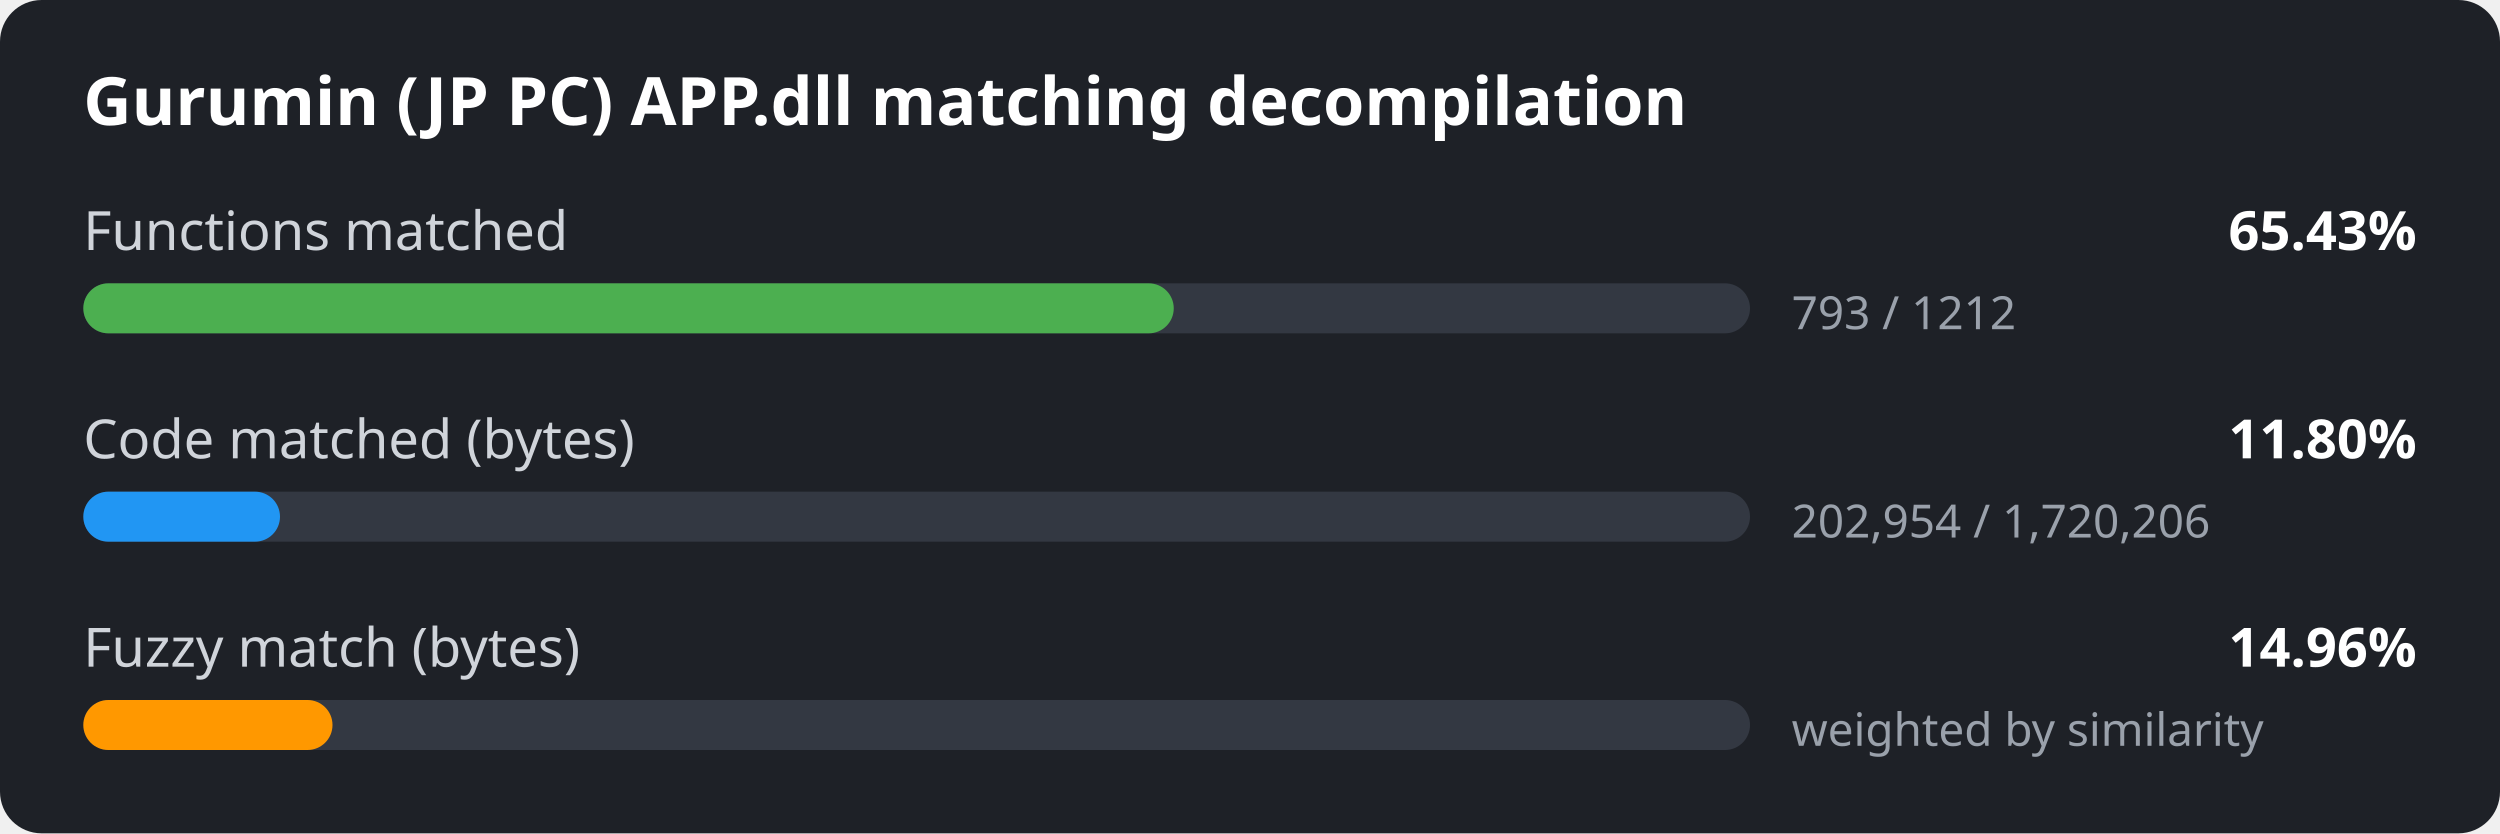
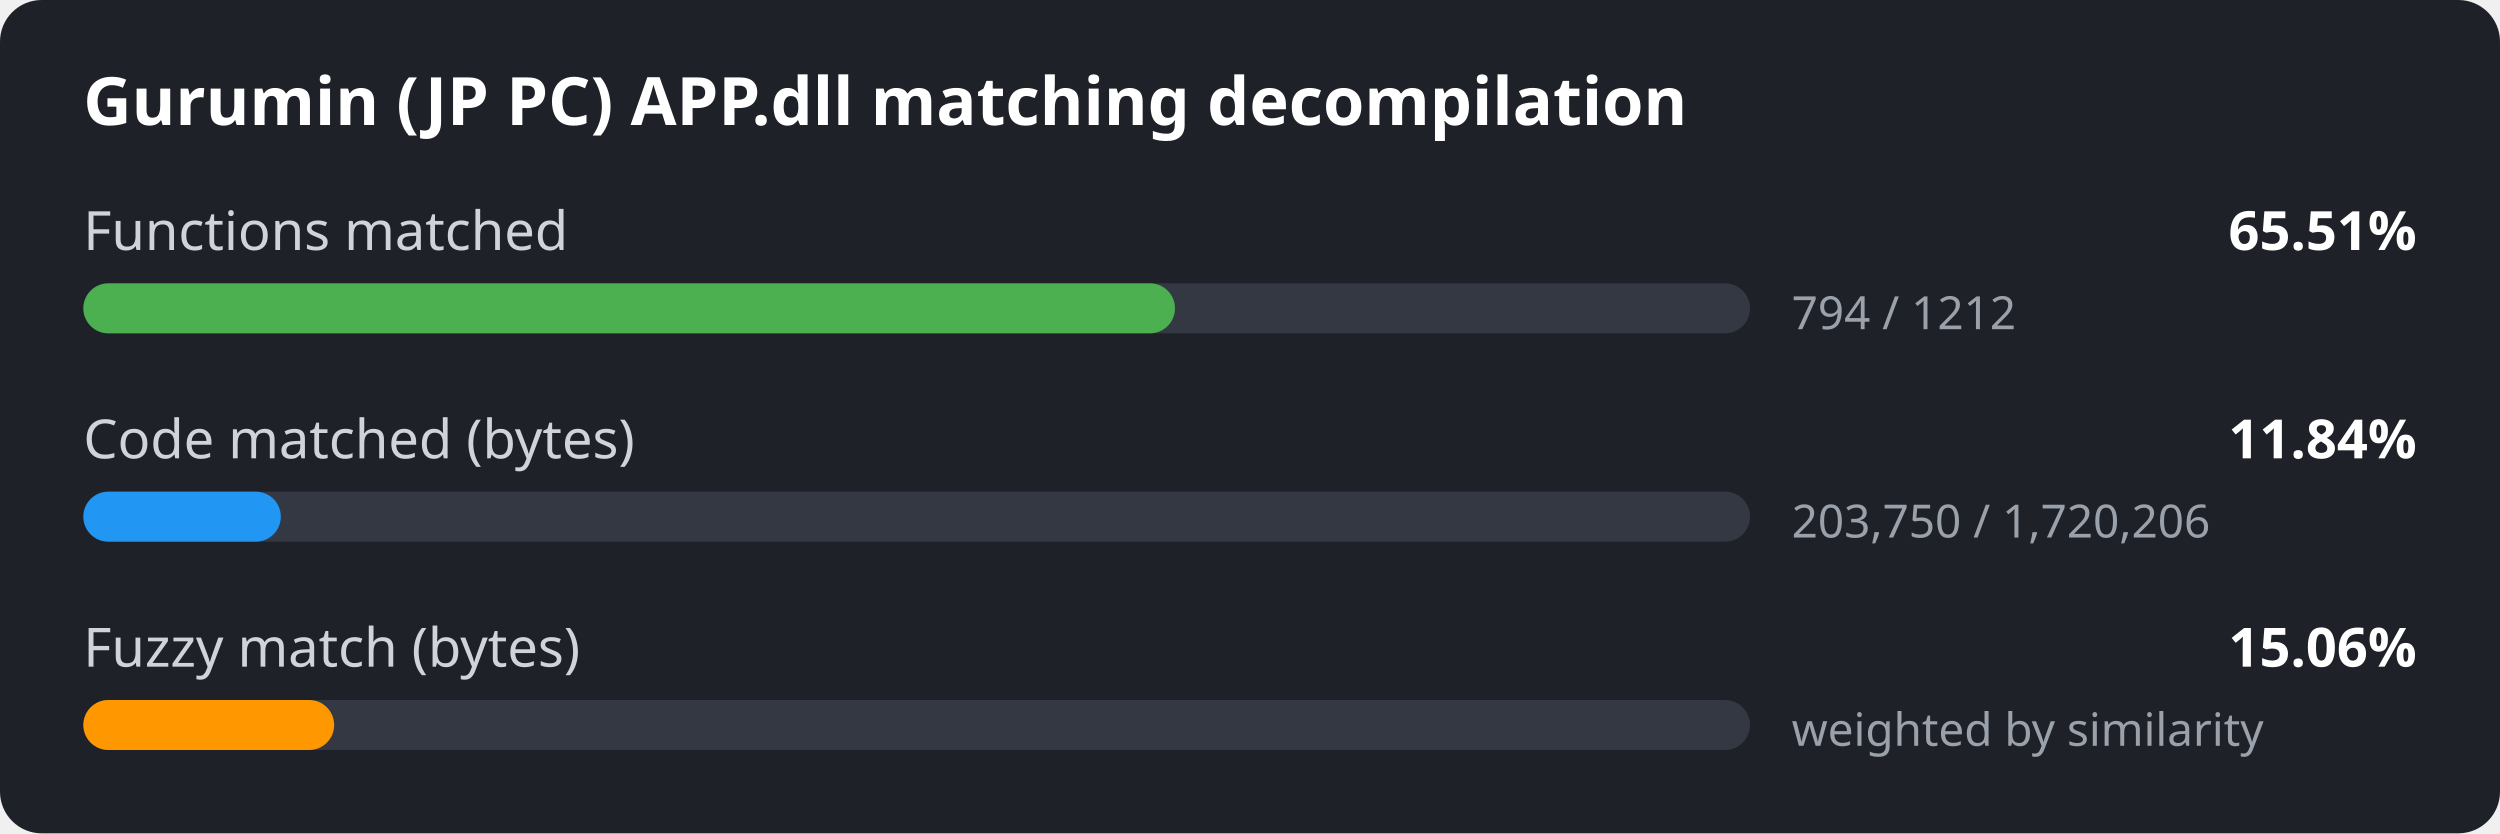
<svg xmlns="http://www.w3.org/2000/svg" width="600" height="200" viewBox="0 0 600 200">
  <style>
.bg { fill: #1e2127; }
.title { font: 600 16px sans-serif; fill: #ffffff; }
.label { font: 13px sans-serif; fill: #d0d4da; }
.value { font: 600 13px sans-serif; fill: #ffffff; }
.detail { font: 11px sans-serif; fill: #9aa1ab; }
.track { fill: #333842; }
</style>
  <rect width="600" height="200" rx="10" class="bg" />
  <text x="20" y="30" class="title">Gurumin (JP PC) APP.dll matching decompilation</text>
  <text x="20" y="60" class="label">Functions matched</text>
-   <text x="580" y="60" class="value" text-anchor="end">65.43%</text>
+   <text x="580" y="60" class="value" text-anchor="end">65.51%</text>
  <rect x="20" y="68" width="400" height="12" rx="6" class="track" />
-   <rect x="20" y="68" width="261.7" height="12" rx="6" fill="#4caf50" />
-   <text x="430" y="79" class="detail">793 / 1212</text>
+   <rect x="20" y="68" width="262.0" height="12" rx="6" fill="#4caf50" />
+   <text x="430" y="79" class="detail">794 / 1212</text>
  <text x="20" y="110" class="label">Code matched (bytes)</text>
-   <text x="580" y="110" class="value" text-anchor="end">11.80%</text>
+   <text x="580" y="110" class="value" text-anchor="end">11.84%</text>
  <rect x="20" y="118" width="400" height="12" rx="6" class="track" />
-   <rect x="20" y="118" width="47.2" height="12" rx="6" fill="#2196f3" />
-   <text x="430" y="129" class="detail">202,954 / 1,720,206</text>
+   <rect x="20" y="118" width="47.4" height="12" rx="6" fill="#2196f3" />
+   <text x="430" y="129" class="detail">203,750 / 1,720,206</text>
  <text x="20" y="160" class="label">Fuzzy match (bytes)</text>
-   <text x="580" y="160" class="value" text-anchor="end">14.96%</text>
+   <text x="580" y="160" class="value" text-anchor="end">15.06%</text>
  <rect x="20" y="168" width="400" height="12" rx="6" class="track" />
-   <rect x="20" y="168" width="59.8" height="12" rx="6" fill="#ff9800" />
+   <rect x="20" y="168" width="60.2" height="12" rx="6" fill="#ff9800" />
  <text x="430" y="179" class="detail">weighted by similarity</text>
</svg>
